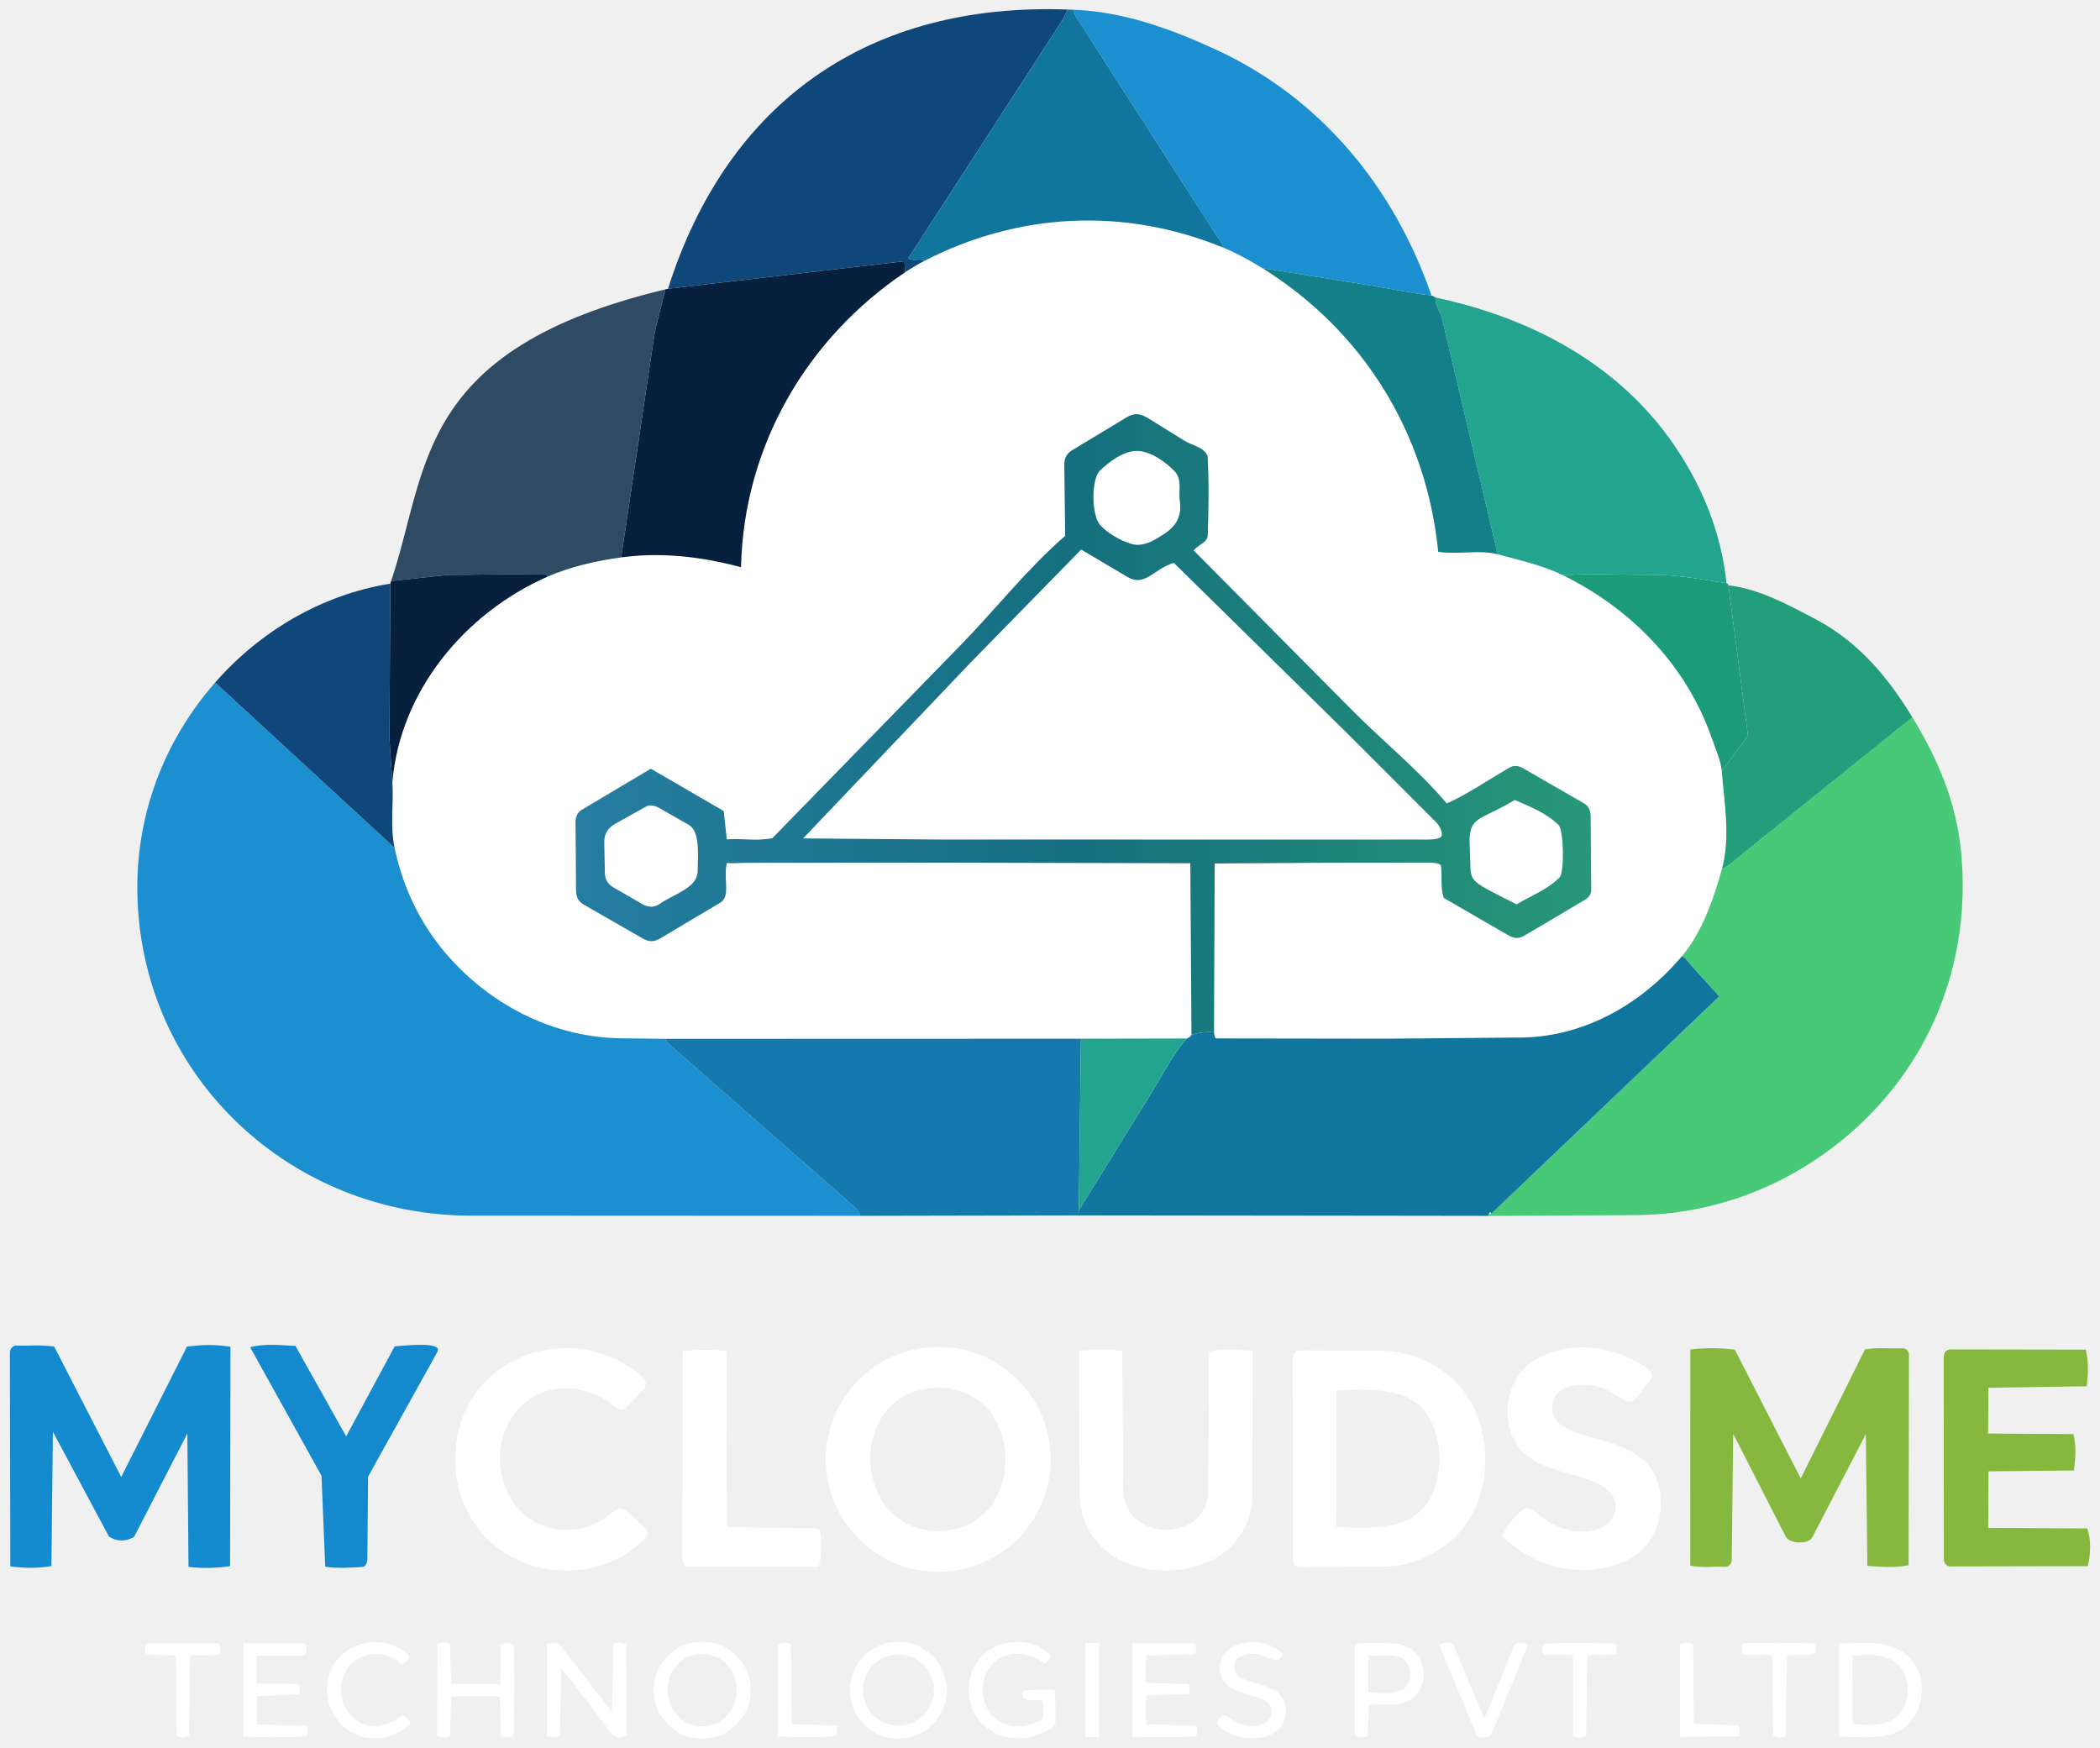
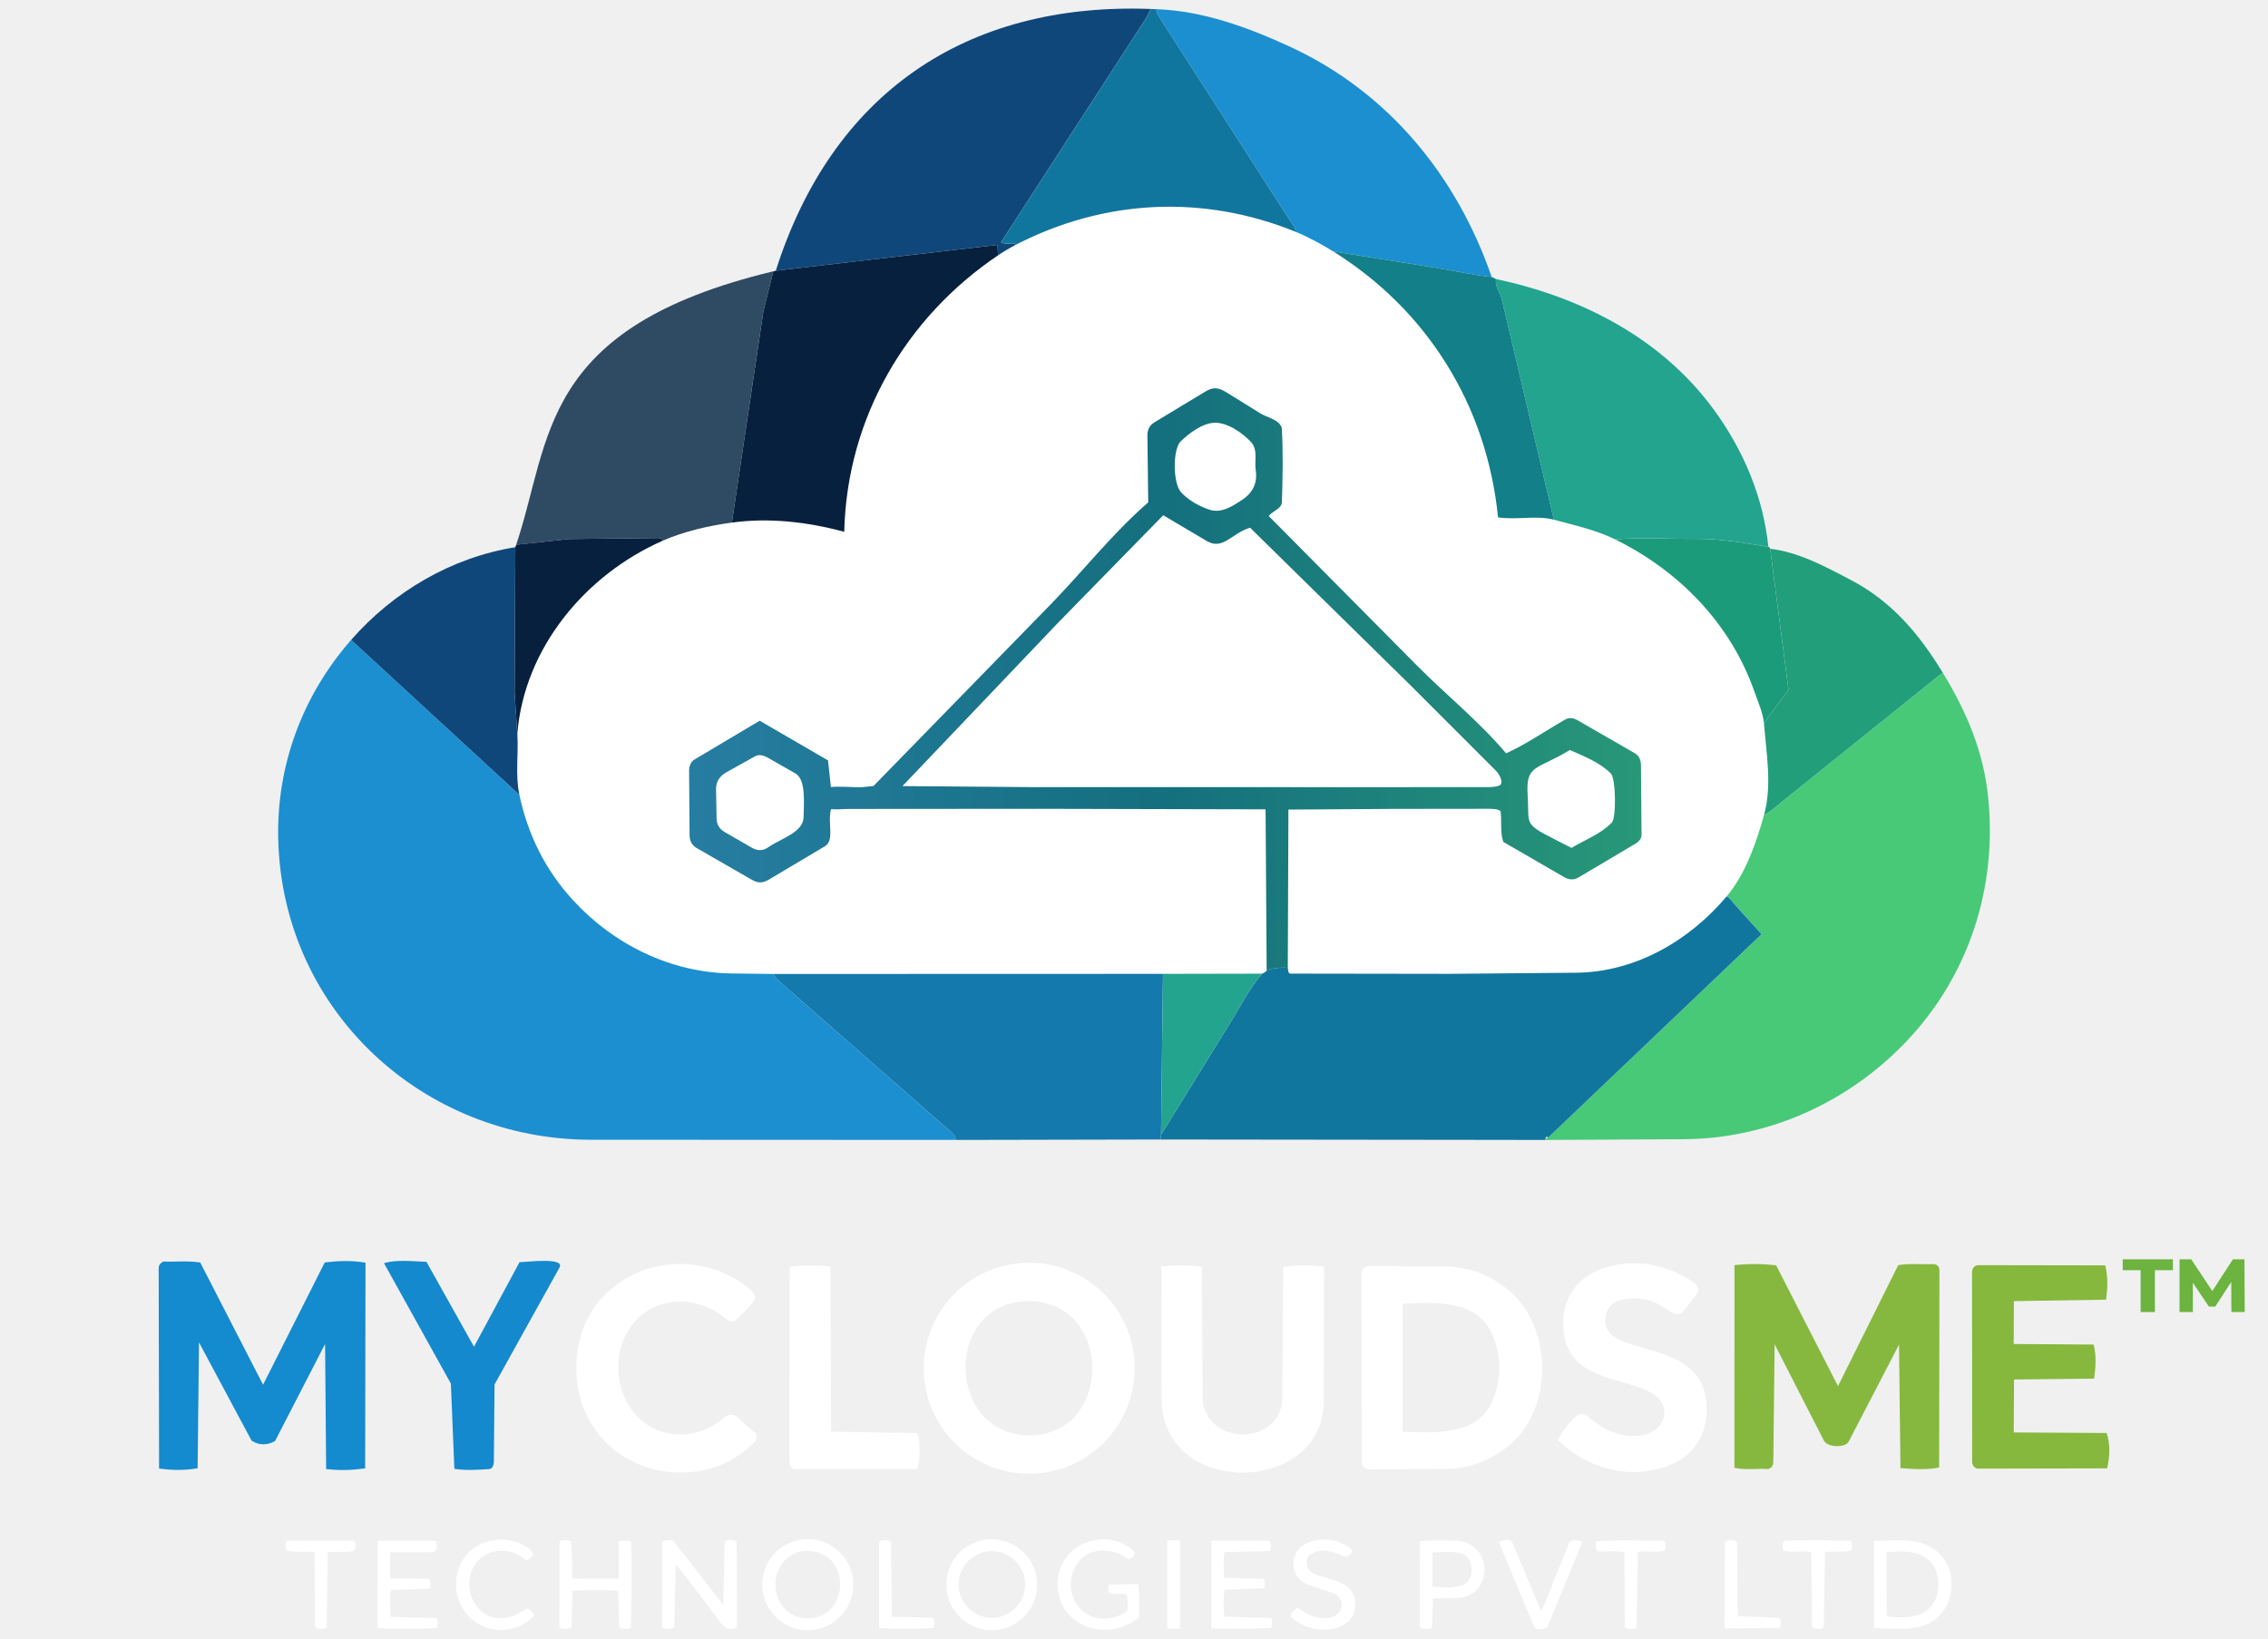
- <svg xmlns="http://www.w3.org/2000/svg" viewBox="613.75 251.75 692.50 576.50" width="692" height="576" role="img" aria-label="MyCloudSME Technologies Pvt Ltd">
+ <svg xmlns="http://www.w3.org/2000/svg" viewBox="561.34 251.75 797.32 576.50" width="797" height="576" role="img" aria-label="MyCloudSME Technologies Pvt Ltd">
  <defs>
    <clipPath id="clip-0">
      <path clip-rule="nonzero" d="M 803 388 L 1139 388 L 1139 594 L 803 594 Z M 803 388 " />
    </clipPath>
    <clipPath id="clip-1">
      <path clip-rule="nonzero" d="M 985.07 389.504 L 967.285 400.258 C 965.449 401.375 964.695 402.91 964.715 405.027 L 965.004 428.48 C 952.301 439.523 942.07 452.688 930.684 464.367 L 868.41 528.215 C 866.121 528.527 864.465 528.719 862.516 528.688 C 859.48 528.641 856.434 528.332 853.406 528.609 L 852.387 519.242 L 828.348 505.285 L 805.375 518.953 C 804.164 519.676 803.629 521.168 803.516 522.48 L 803.684 545.453 C 803.699 547.633 804.48 549.105 806.27 550.133 L 825.707 561.301 C 827.879 562.547 829.52 562.391 831.594 561.164 L 851.242 549.48 C 854.824 547.359 852.133 541.285 853.441 536.383 C 855.551 536.605 857.68 536.32 859.781 536.32 L 926.738 536.27 L 1006.281 536.461 L 1006.656 593.023 C 1008.969 592.34 1011.656 591.977 1014.094 592.242 L 1014.312 536.543 L 1051.07 536.305 L 1084.613 536.266 C 1085.738 536.266 1087.996 536.258 1088.914 537.09 C 1089.445 540.523 1088.664 544.469 1089.895 547.918 L 1111.094 560.191 C 1112.934 561.262 1114.547 561.477 1116.41 560.375 L 1136.5 548.477 C 1137.52 547.867 1138.523 546.766 1138.512 545.445 L 1138.309 520.988 C 1138.297 519.234 1137.73 517.629 1136.18 516.742 L 1116 505.117 C 1114.59 504.301 1113.047 504.062 1111.594 504.898 C 1104.527 508.973 1098.016 513.516 1090.871 516.75 C 1081.438 505.578 1069.805 496.234 1059.625 485.973 L 1007.363 433.262 C 1009.023 431.355 1011.938 430.664 1012.016 428.375 C 1012.309 419.703 1012.469 410.973 1011.984 402.289 C 1011.066 399.309 1006.75 398.602 1004.465 397.184 L 992.527 389.777 C 991.035 388.855 989.812 388.344 988.547 388.344 C 987.477 388.344 986.379 388.711 985.07 389.504 M 986.578 431.062 C 982.977 429.863 979.273 427.809 976.664 425.051 C 973.52 421.734 973.652 409.66 976.426 407.008 C 979.301 404.258 983.895 400.621 988.324 400.473 C 992.953 400.32 998.348 404.188 1001.203 407.316 C 1003.648 409.992 1002.344 413.992 1002.785 416.84 C 1003.578 421.973 1001.609 425.344 997.527 427.934 C 995.047 429.512 992.113 431.445 988.945 431.445 C 988.172 431.445 987.379 431.328 986.578 431.062 M 923.324 528.641 L 878.57 528.277 L 933.227 470.891 L 970.281 433.004 L 985.504 442.023 C 991.324 445.473 994.223 439.379 1000.828 437.383 L 1057.48 493.066 L 1087.34 522.922 C 1088.629 524.199 1090.207 527.375 1088.492 528.09 C 1086.852 528.773 1084.125 528.648 1082.465 528.648 L 1044.805 528.66 Z M 1098.453 531.488 C 1097.762 520.496 1101.527 522.77 1113.293 515.59 C 1118.426 517.867 1123.758 519.898 1127.703 523.848 C 1129.504 525.652 1129.656 539.504 1128.066 541.117 C 1123.961 545.27 1118.828 547.047 1113.891 550.027 C 1096.059 540.914 1099.195 543.449 1098.453 531.488 M 825.691 550.02 L 816.027 544.441 C 814.242 543.406 813.223 541.855 813.188 539.715 L 813 529.367 C 812.949 526.602 814.414 524.668 816.707 523.391 L 826.711 517.805 C 828.145 517.008 829.805 517.496 831.172 518.27 L 840.879 523.812 C 844.637 525.957 843.883 533.934 843.789 539.168 C 843.699 544.461 836.266 546.57 831.629 549.613 C 830.582 550.434 829.496 550.805 828.426 550.805 C 827.492 550.805 826.57 550.523 825.691 550.02 " />
    </clipPath>
    <linearGradient id="linear-pattern-0" gradientUnits="userSpaceOnUse" x1="-0" y1="0" x2="1" y2="0" gradientTransform="matrix(334.9947, 0, 0, 334.9947, 803.5168, 490.683)">
      <stop offset="0" stop-color="rgb(14.902%, 49.019%, 63.53%)" stop-opacity="1" />
      <stop offset="0.008" stop-color="rgb(14.902%, 49.019%, 63.53%)" stop-opacity="1" />
      <stop offset="0.016" stop-color="rgb(14.902%, 49.019%, 63.138%)" stop-opacity="1" />
      <stop offset="0.023" stop-color="rgb(14.51%, 48.627%, 63.138%)" stop-opacity="1" />
      <stop offset="0.031" stop-color="rgb(14.51%, 48.627%, 62.746%)" stop-opacity="1" />
      <stop offset="0.039" stop-color="rgb(14.51%, 48.627%, 62.354%)" stop-opacity="1" />
      <stop offset="0.047" stop-color="rgb(14.117%, 48.627%, 62.354%)" stop-opacity="1" />
      <stop offset="0.055" stop-color="rgb(14.117%, 48.627%, 61.961%)" stop-opacity="1" />
      <stop offset="0.062" stop-color="rgb(14.117%, 48.235%, 61.961%)" stop-opacity="1" />
      <stop offset="0.07" stop-color="rgb(14.117%, 48.235%, 61.569%)" stop-opacity="1" />
      <stop offset="0.078" stop-color="rgb(13.725%, 48.235%, 61.569%)" stop-opacity="1" />
      <stop offset="0.086" stop-color="rgb(13.725%, 48.235%, 61.177%)" stop-opacity="1" />
      <stop offset="0.094" stop-color="rgb(13.725%, 47.842%, 60.785%)" stop-opacity="1" />
      <stop offset="0.102" stop-color="rgb(13.333%, 47.842%, 60.785%)" stop-opacity="1" />
      <stop offset="0.109" stop-color="rgb(13.333%, 47.842%, 60.393%)" stop-opacity="1" />
      <stop offset="0.117" stop-color="rgb(13.333%, 47.842%, 60.393%)" stop-opacity="1" />
      <stop offset="0.125" stop-color="rgb(13.333%, 47.842%, 60.001%)" stop-opacity="1" />
      <stop offset="0.133" stop-color="rgb(12.941%, 47.45%, 60.001%)" stop-opacity="1" />
      <stop offset="0.141" stop-color="rgb(12.941%, 47.45%, 59.608%)" stop-opacity="1" />
      <stop offset="0.148" stop-color="rgb(12.941%, 47.45%, 59.216%)" stop-opacity="1" />
      <stop offset="0.156" stop-color="rgb(12.549%, 47.45%, 59.216%)" stop-opacity="1" />
      <stop offset="0.164" stop-color="rgb(12.549%, 47.058%, 58.824%)" stop-opacity="1" />
      <stop offset="0.172" stop-color="rgb(12.549%, 47.058%, 58.824%)" stop-opacity="1" />
      <stop offset="0.18" stop-color="rgb(12.549%, 47.058%, 58.432%)" stop-opacity="1" />
      <stop offset="0.188" stop-color="rgb(12.157%, 47.058%, 58.04%)" stop-opacity="1" />
      <stop offset="0.195" stop-color="rgb(12.157%, 47.058%, 58.04%)" stop-opacity="1" />
      <stop offset="0.203" stop-color="rgb(12.157%, 46.666%, 57.648%)" stop-opacity="1" />
      <stop offset="0.211" stop-color="rgb(11.765%, 46.666%, 57.648%)" stop-opacity="1" />
      <stop offset="0.219" stop-color="rgb(11.765%, 46.666%, 57.256%)" stop-opacity="1" />
      <stop offset="0.227" stop-color="rgb(11.765%, 46.666%, 57.256%)" stop-opacity="1" />
      <stop offset="0.234" stop-color="rgb(11.765%, 46.274%, 56.863%)" stop-opacity="1" />
      <stop offset="0.242" stop-color="rgb(11.372%, 46.274%, 56.471%)" stop-opacity="1" />
      <stop offset="0.25" stop-color="rgb(11.372%, 46.274%, 56.471%)" stop-opacity="1" />
      <stop offset="0.258" stop-color="rgb(11.372%, 46.274%, 56.079%)" stop-opacity="1" />
      <stop offset="0.266" stop-color="rgb(10.98%, 46.274%, 56.079%)" stop-opacity="1" />
      <stop offset="0.273" stop-color="rgb(10.98%, 45.882%, 55.687%)" stop-opacity="1" />
      <stop offset="0.281" stop-color="rgb(10.98%, 45.882%, 55.687%)" stop-opacity="1" />
      <stop offset="0.289" stop-color="rgb(10.588%, 45.882%, 55.295%)" stop-opacity="1" />
      <stop offset="0.297" stop-color="rgb(10.588%, 45.882%, 54.903%)" stop-opacity="1" />
      <stop offset="0.305" stop-color="rgb(10.588%, 45.49%, 54.903%)" stop-opacity="1" />
      <stop offset="0.312" stop-color="rgb(10.588%, 45.49%, 54.51%)" stop-opacity="1" />
      <stop offset="0.32" stop-color="rgb(10.196%, 45.49%, 54.51%)" stop-opacity="1" />
      <stop offset="0.328" stop-color="rgb(10.196%, 45.49%, 54.118%)" stop-opacity="1" />
      <stop offset="0.336" stop-color="rgb(10.196%, 45.097%, 54.118%)" stop-opacity="1" />
      <stop offset="0.344" stop-color="rgb(9.804%, 45.097%, 53.726%)" stop-opacity="1" />
      <stop offset="0.352" stop-color="rgb(9.804%, 45.097%, 53.334%)" stop-opacity="1" />
      <stop offset="0.359" stop-color="rgb(9.804%, 45.097%, 53.334%)" stop-opacity="1" />
      <stop offset="0.367" stop-color="rgb(9.804%, 45.097%, 52.942%)" stop-opacity="1" />
      <stop offset="0.375" stop-color="rgb(9.412%, 44.705%, 52.942%)" stop-opacity="1" />
      <stop offset="0.383" stop-color="rgb(9.412%, 44.705%, 52.55%)" stop-opacity="1" />
      <stop offset="0.391" stop-color="rgb(9.412%, 44.705%, 52.55%)" stop-opacity="1" />
      <stop offset="0.398" stop-color="rgb(9.019%, 44.705%, 52.158%)" stop-opacity="1" />
      <stop offset="0.406" stop-color="rgb(9.019%, 44.313%, 51.765%)" stop-opacity="1" />
      <stop offset="0.414" stop-color="rgb(9.019%, 44.313%, 51.765%)" stop-opacity="1" />
      <stop offset="0.422" stop-color="rgb(9.019%, 44.313%, 51.373%)" stop-opacity="1" />
      <stop offset="0.43" stop-color="rgb(8.627%, 44.313%, 51.373%)" stop-opacity="1" />
      <stop offset="0.438" stop-color="rgb(8.627%, 44.313%, 50.981%)" stop-opacity="1" />
      <stop offset="0.445" stop-color="rgb(8.627%, 43.921%, 50.589%)" stop-opacity="1" />
      <stop offset="0.453" stop-color="rgb(8.235%, 43.921%, 50.589%)" stop-opacity="1" />
      <stop offset="0.461" stop-color="rgb(8.235%, 43.921%, 50.197%)" stop-opacity="1" />
      <stop offset="0.469" stop-color="rgb(8.235%, 43.921%, 50.197%)" stop-opacity="1" />
      <stop offset="0.477" stop-color="rgb(8.235%, 43.529%, 49.803%)" stop-opacity="1" />
      <stop offset="0.484" stop-color="rgb(7.843%, 43.529%, 49.803%)" stop-opacity="1" />
      <stop offset="0.5" stop-color="rgb(7.843%, 43.921%, 49.411%)" stop-opacity="1" />
      <stop offset="0.508" stop-color="rgb(8.235%, 43.921%, 49.411%)" stop-opacity="1" />
      <stop offset="0.516" stop-color="rgb(8.235%, 44.313%, 49.411%)" stop-opacity="1" />
      <stop offset="0.523" stop-color="rgb(8.235%, 44.313%, 49.411%)" stop-opacity="1" />
      <stop offset="0.531" stop-color="rgb(8.627%, 44.705%, 49.411%)" stop-opacity="1" />
      <stop offset="0.539" stop-color="rgb(8.627%, 45.097%, 49.019%)" stop-opacity="1" />
      <stop offset="0.547" stop-color="rgb(8.627%, 45.097%, 49.019%)" stop-opacity="1" />
      <stop offset="0.555" stop-color="rgb(8.627%, 45.49%, 49.019%)" stop-opacity="1" />
      <stop offset="0.562" stop-color="rgb(9.019%, 45.882%, 49.019%)" stop-opacity="1" />
      <stop offset="0.57" stop-color="rgb(9.019%, 45.882%, 49.019%)" stop-opacity="1" />
      <stop offset="0.578" stop-color="rgb(9.019%, 46.274%, 49.019%)" stop-opacity="1" />
      <stop offset="0.586" stop-color="rgb(9.412%, 46.666%, 49.019%)" stop-opacity="1" />
      <stop offset="0.594" stop-color="rgb(9.412%, 46.666%, 49.019%)" stop-opacity="1" />
      <stop offset="0.602" stop-color="rgb(9.412%, 47.058%, 49.019%)" stop-opacity="1" />
      <stop offset="0.609" stop-color="rgb(9.804%, 47.058%, 49.019%)" stop-opacity="1" />
      <stop offset="0.617" stop-color="rgb(9.804%, 47.45%, 49.019%)" stop-opacity="1" />
      <stop offset="0.625" stop-color="rgb(9.804%, 47.842%, 48.627%)" stop-opacity="1" />
      <stop offset="0.633" stop-color="rgb(10.196%, 47.842%, 48.627%)" stop-opacity="1" />
      <stop offset="0.641" stop-color="rgb(10.196%, 48.235%, 48.627%)" stop-opacity="1" />
      <stop offset="0.648" stop-color="rgb(10.196%, 48.627%, 48.627%)" stop-opacity="1" />
      <stop offset="0.656" stop-color="rgb(10.196%, 48.627%, 48.627%)" stop-opacity="1" />
      <stop offset="0.664" stop-color="rgb(10.588%, 49.019%, 48.627%)" stop-opacity="1" />
      <stop offset="0.672" stop-color="rgb(10.588%, 49.411%, 48.627%)" stop-opacity="1" />
      <stop offset="0.68" stop-color="rgb(10.588%, 49.411%, 48.627%)" stop-opacity="1" />
      <stop offset="0.688" stop-color="rgb(10.98%, 49.803%, 48.627%)" stop-opacity="1" />
      <stop offset="0.695" stop-color="rgb(10.98%, 49.803%, 48.627%)" stop-opacity="1" />
      <stop offset="0.703" stop-color="rgb(10.98%, 50.197%, 48.627%)" stop-opacity="1" />
      <stop offset="0.711" stop-color="rgb(11.372%, 50.589%, 48.235%)" stop-opacity="1" />
      <stop offset="0.719" stop-color="rgb(11.372%, 50.589%, 48.235%)" stop-opacity="1" />
      <stop offset="0.727" stop-color="rgb(11.372%, 50.981%, 48.235%)" stop-opacity="1" />
      <stop offset="0.734" stop-color="rgb(11.765%, 51.373%, 48.235%)" stop-opacity="1" />
      <stop offset="0.742" stop-color="rgb(11.765%, 51.373%, 48.235%)" stop-opacity="1" />
      <stop offset="0.75" stop-color="rgb(11.765%, 51.765%, 48.235%)" stop-opacity="1" />
      <stop offset="0.758" stop-color="rgb(11.765%, 51.765%, 48.235%)" stop-opacity="1" />
      <stop offset="0.766" stop-color="rgb(12.157%, 52.158%, 48.235%)" stop-opacity="1" />
      <stop offset="0.773" stop-color="rgb(12.157%, 52.55%, 48.235%)" stop-opacity="1" />
      <stop offset="0.781" stop-color="rgb(12.157%, 52.55%, 48.235%)" stop-opacity="1" />
      <stop offset="0.789" stop-color="rgb(12.549%, 52.942%, 47.842%)" stop-opacity="1" />
      <stop offset="0.797" stop-color="rgb(12.549%, 53.334%, 47.842%)" stop-opacity="1" />
      <stop offset="0.805" stop-color="rgb(12.549%, 53.334%, 47.842%)" stop-opacity="1" />
      <stop offset="0.812" stop-color="rgb(12.941%, 53.726%, 47.842%)" stop-opacity="1" />
      <stop offset="0.82" stop-color="rgb(12.941%, 54.118%, 47.842%)" stop-opacity="1" />
      <stop offset="0.828" stop-color="rgb(12.941%, 54.118%, 47.842%)" stop-opacity="1" />
      <stop offset="0.836" stop-color="rgb(13.333%, 54.51%, 47.842%)" stop-opacity="1" />
      <stop offset="0.844" stop-color="rgb(13.333%, 54.51%, 47.842%)" stop-opacity="1" />
      <stop offset="0.852" stop-color="rgb(13.333%, 54.903%, 47.842%)" stop-opacity="1" />
      <stop offset="0.859" stop-color="rgb(13.725%, 55.295%, 47.842%)" stop-opacity="1" />
      <stop offset="0.867" stop-color="rgb(13.725%, 55.295%, 47.842%)" stop-opacity="1" />
      <stop offset="0.875" stop-color="rgb(13.725%, 55.687%, 47.45%)" stop-opacity="1" />
      <stop offset="0.883" stop-color="rgb(13.725%, 56.079%, 47.45%)" stop-opacity="1" />
      <stop offset="0.891" stop-color="rgb(14.117%, 56.079%, 47.45%)" stop-opacity="1" />
      <stop offset="0.898" stop-color="rgb(14.117%, 56.471%, 47.45%)" stop-opacity="1" />
      <stop offset="0.906" stop-color="rgb(14.117%, 56.863%, 47.45%)" stop-opacity="1" />
      <stop offset="0.914" stop-color="rgb(14.51%, 56.863%, 47.45%)" stop-opacity="1" />
      <stop offset="0.922" stop-color="rgb(14.51%, 57.256%, 47.45%)" stop-opacity="1" />
      <stop offset="0.93" stop-color="rgb(14.51%, 57.256%, 47.45%)" stop-opacity="1" />
      <stop offset="0.938" stop-color="rgb(14.902%, 57.648%, 47.45%)" stop-opacity="1" />
      <stop offset="0.945" stop-color="rgb(14.902%, 58.04%, 47.45%)" stop-opacity="1" />
      <stop offset="0.953" stop-color="rgb(14.902%, 58.04%, 47.45%)" stop-opacity="1" />
      <stop offset="0.961" stop-color="rgb(15.294%, 58.432%, 47.058%)" stop-opacity="1" />
      <stop offset="0.969" stop-color="rgb(15.294%, 58.824%, 47.058%)" stop-opacity="1" />
      <stop offset="0.977" stop-color="rgb(15.294%, 58.824%, 47.058%)" stop-opacity="1" />
      <stop offset="0.984" stop-color="rgb(15.294%, 59.216%, 47.058%)" stop-opacity="1" />
      <stop offset="1" stop-color="rgb(15.686%, 59.608%, 47.058%)" stop-opacity="1" />
    </linearGradient>
  </defs>
  <path d="M661.25 527.00 L660.00 536.25 L659.75 549.00 L660.75 559.25 L663.25 571.50 L666.25 581.00 L672.75 595.25 L679.50 606.00 L684.75 612.75 L693.25 621.75 L700.50 628.00 L709.25 634.25 L722.00 641.25 L731.00 645.00 L743.50 648.75 L754.25 650.75 L766.00 651.75 L1130.25 651.75 L1156.75 651.50 L1165.25 650.75 L1175.25 649.00 L1182.75 647.00 L1192.00 643.75 L1203.50 638.25 L1215.00 631.00 L1223.75 624.00 L1235.00 612.50 L1240.25 605.75 L1245.00 598.50 L1250.50 588.00 L1253.00 582.00 L1255.50 574.75 L1257.50 567.00 L1259.25 557.00 L1260.00 548.50 L1259.50 532.50 L1258.75 527.00 L1256.50 517.25 L1251.00 502.75 L1246.50 494.00 L1242.00 486.50 L1232.25 473.25 L1226.75 467.50 L1219.50 461.50 L1212.75 457.25 L1199.50 450.50 L1189.50 446.75 L1183.50 445.75 L1182.00 444.50 L1181.25 438.00 L1178.50 426.75 L1175.50 418.50 L1171.50 410.00 L1167.00 402.25 L1161.75 394.75 L1151.00 382.75 L1144.75 377.25 L1136.00 370.75 L1128.25 366.00 L1119.00 361.25 L1109.50 357.25 L1101.50 354.50 L1086.50 350.75 L1085.00 350.00 L1081.25 340.25 L1076.00 329.00 L1070.00 318.50 L1064.75 310.75 L1056.50 300.50 L1047.75 291.50 L1041.75 286.25 L1033.50 280.00 L1025.75 275.00 L1018.00 270.75 L1006.50 265.50 L997.50 262.00 L988.00 259.00 L979.25 257.00 L972.25 256.00 L964.00 255.50 L949.00 255.75 L935.25 257.25 L923.75 259.50 L910.50 263.50 L901.25 267.25 L888.25 274.25 L879.25 280.50 L871.50 287.00 L864.75 293.75 L860.00 299.25 L850.25 313.00 L842.00 328.50 L834.50 347.75 L817.00 352.50 L798.75 359.50 L789.50 364.25 L782.75 368.50 L776.50 373.25 L769.00 380.50 L761.75 390.25 L755.75 402.25 L751.50 414.75 L745.75 437.00 L743.25 444.75 L734.25 446.75 L726.25 449.25 L713.00 455.25 L708.25 458.00 L699.00 464.50 L688.00 474.50 L678.75 485.75 L672.00 496.50 L668.75 503.00 L665.50 511.00 L662.75 520.00 Z" fill="#ffffff" />
  <path fill-rule="nonzero" fill="rgb(7.843%, 54.118%, 81.177%)" fill-opacity="1" d="M 675.871 768.543 L 675.492 724.547 L 657.902 758.676 C 655.242 760.219 652.234 760.254 649.641 758.551 L 631.141 723.973 L 630.66 768.27 C 626.137 769.012 621.926 769.027 617.105 768.348 L 616.961 697.914 C 616.961 696.707 617.648 696.035 618.586 695.535 C 623.023 695.703 627.008 695.176 631.578 695.875 L 653.676 738.879 L 675.379 695.848 C 680.375 695.285 684.645 695.105 689.707 695.93 L 689.582 768.301 C 684.777 768.957 680.828 769.09 675.871 768.543 " />
  <path fill-rule="nonzero" fill="rgb(52.55%, 72.157%, 24.706%)" fill-opacity="1" d="M 1229.574 768.207 L 1229.074 724.754 L 1211.383 758.844 C 1210.168 761.184 1203.898 760.969 1202.66 758.547 L 1185.32 724.656 L 1184.855 766.027 C 1184.84 767.527 1183.93 768.605 1182.504 768.516 C 1178.75 768.285 1175.309 768.984 1171.176 768.086 L 1171.199 696.805 C 1176.555 696.242 1180.926 696.328 1185.848 696.859 L 1207.605 739.363 L 1228.777 696.816 C 1233.016 696.086 1236.793 696.629 1241.02 696.445 C 1242.23 696.395 1243.289 697.191 1243.289 698.609 L 1243.18 767.996 C 1238.637 768.863 1234.719 768.574 1229.574 768.207 " />
  <path fill-rule="nonzero" fill="#ffffff" fill-opacity="1" d="M 782.727 746.82 C 790.34 758.496 806.023 759.125 815.773 750.48 C 817.316 749.113 818.98 748.934 820.562 750.355 L 826.809 755.961 C 827.961 757 827.023 758.574 826.215 759.375 C 818.57 766.953 808.742 770.348 797.996 769.672 C 778.738 768.461 764.141 753.395 763.883 734.047 C 763.754 724.25 766.422 715.141 773.32 707.867 C 787.113 693.32 810.5 692.562 825.465 705.789 C 826.973 707.121 827.117 708.945 825.715 710.281 C 823.699 712.203 822.062 714.5 819.867 716.207 C 818.379 717.359 816.777 715.926 815.523 714.938 C 805.934 707.379 791.512 707.594 783.66 717.598 C 777.254 725.77 776.887 737.859 782.727 746.82 " />
  <path fill-rule="nonzero" fill="rgb(7.843%, 53.726%, 80.785%)" fill-opacity="1" d="M 735.094 738.777 L 734.855 766.051 C 734.848 767.055 734.363 768.473 733.211 768.551 C 729.316 768.809 724.906 769.094 720.957 768.461 L 719.734 738.477 L 696.195 696.086 C 700.844 694.824 705.965 695.418 711.148 695.645 L 727.871 725.5 L 743.871 695.781 C 745.945 695.75 760.016 693.91 757.949 697.633 Z M 735.094 738.777 " />
  <path fill-rule="nonzero" fill="#ffffff" fill-opacity="1" d="M 883.328 755.852 C 885.145 755.879 884.73 767.488 883.566 768.539 L 840.594 768.547 C 839.203 768.547 838.805 766.414 838.805 765.262 L 838.895 697.402 C 843.953 696.773 848.102 696.828 853.234 697.246 L 853.488 755.391 Z M 883.328 755.852 " />
  <path fill-rule="nonzero" fill="#ffffff" fill-opacity="1" d="M 820.387 824.09 C 817.512 825.832 815.668 824.117 814.184 822.07 C 809.215 815.215 804.238 808.742 798.789 802.016 L 798.309 824.195 C 797.219 825.023 795.367 824.82 794.043 824.277 L 794.078 793.969 C 795.258 793.641 797.422 793.059 798.281 794.164 L 815.547 816.359 L 816.023 794.395 C 816.051 793.145 819.152 793.363 820.223 794.023 Z M 820.387 824.09 " />
  <path fill-rule="nonzero" fill="#ffffff" fill-opacity="1" d="M 783.039 824.051 C 783.012 825.027 779.293 825.012 778.938 824.152 L 778.555 811.344 C 773.074 810.918 767.949 811.18 762.504 811.309 L 762.133 824.176 C 761.234 824.949 759.023 824.918 757.895 824.195 L 757.953 794.348 C 757.953 793.293 761.621 793.344 762.105 794.156 L 762.492 807.066 L 778.758 807.137 L 778.797 793.996 C 780.188 793.613 781.547 793.523 783.137 793.98 C 783.426 803.906 783.363 813.652 783.039 824.051 " />
  <path fill-rule="nonzero" fill="#ffffff" fill-opacity="1" d="M 957.5 812.688 C 955.469 812.047 953.336 812.855 951.426 812.094 C 950.746 811.824 950.773 809.27 951.508 809.23 C 955.062 809.039 957.953 808.938 961.516 809.086 C 961.844 813.129 961.855 816.68 961.75 820.695 C 957.48 824.176 951.867 825.824 946.398 824.812 C 939.574 823.547 934.594 818.551 933.445 812.27 C 932.215 805.535 934.891 798.559 941.215 795.297 C 947.301 792.16 955.031 792.582 959.961 797.453 C 960.805 798.289 958.902 800.43 957.977 800.266 C 953.562 796.895 946.457 795.672 941.707 799.922 C 935.871 805.145 936.641 815.359 943.359 819.516 C 947.703 822.195 953.516 821.32 957.43 818.707 C 958.273 817.004 957.578 814.469 957.5 812.688 " />
  <path fill-rule="nonzero" fill="#ffffff" fill-opacity="1" d="M 711.832 810.605 L 698.523 811.141 C 698.262 814.293 698.383 817.223 698.48 820.52 L 714.414 820.945 C 715.312 820.969 715.344 824.414 714.445 824.461 C 707.617 824.828 700.777 824.766 693.941 824.543 L 693.988 793.738 L 713.859 793.723 C 715.113 793.723 714.84 796.008 714.594 796.852 C 714.336 797.738 713.078 797.805 711.777 797.805 L 698.406 797.805 C 698.344 801.094 698.152 803.898 698.449 807.008 L 711.781 807.094 C 712.906 807.098 712.934 810.562 711.832 810.605 " />
  <path fill-rule="nonzero" fill="#ffffff" fill-opacity="1" d="M 1005.523 810.445 L 991.895 810.992 C 991.348 814.062 991.445 817.309 991.809 820.473 L 1007.922 820.898 C 1008.82 820.918 1008.809 824.41 1007.91 824.457 C 1001.105 824.836 994.152 824.684 987.211 824.57 L 987.199 793.75 L 1007.801 793.777 C 1008.355 794.789 1008.258 796.336 1007.773 797.367 L 991.805 797.75 C 991.387 800.719 991.488 803.656 991.707 806.77 L 1005.746 807.18 C 1005.914 807.816 1006.41 810.238 1005.523 810.445 " />
  <path fill-rule="nonzero" fill="#ffffff" fill-opacity="1" d="M 1032.262 824.066 C 1026.254 826.359 1019.301 824.523 1015.043 820.383 C 1015.027 819.188 1016.684 817.449 1017.762 817.449 C 1021.238 819.965 1025.473 822.043 1029.816 820.566 C 1031.84 819.879 1033.035 818.262 1033.094 816.398 C 1033.148 814.59 1032.008 812.867 1029.98 812.176 L 1021.738 809.379 C 1018.324 808.219 1016.254 805.699 1016.078 802.5 C 1015.879 798.91 1017.617 795.891 1021.242 794.453 C 1026.246 792.465 1032.238 793.113 1036.387 796.785 C 1037.121 797.438 1035.969 798.504 1035.582 798.898 C 1033.688 800.84 1028.5 794.543 1022.008 798.605 C 1020.699 799.426 1020.629 801.004 1020.82 802.332 C 1020.984 803.484 1021.922 804.93 1023.512 805.449 L 1031.875 808.191 C 1035.555 809.395 1037.797 812.223 1037.801 815.773 C 1037.801 819.301 1036.297 822.527 1032.262 824.066 " />
  <path fill-rule="nonzero" fill="#ffffff" fill-opacity="1" d="M 730.039 818.18 C 734.941 822.766 741.496 821.297 746.125 817.695 C 746.898 817.176 749.004 819.152 748.926 820.172 C 743.879 825.812 734.879 826.691 728.641 822.496 C 722.262 818.203 719.574 809.645 723.047 802.156 C 727.242 793.113 739.25 790.691 747.09 796.527 C 747.941 797.16 748.797 797.934 748.484 798.809 C 748.25 799.461 747.438 800.117 746.719 800.535 C 745.836 801.047 745.43 799.906 744.504 799.301 C 740.07 796.418 733.492 796.477 729.527 800.512 C 724.914 805.219 725.078 813.535 730.039 818.18 " />
  <path fill-rule="nonzero" fill="#ffffff" fill-opacity="1" d="M 1113.059 794.484 C 1113.633 793.059 1116.609 793.516 1117.691 794.195 L 1105.52 823.816 C 1105.051 824.949 1101.297 825.34 1100.785 824.109 L 1088.375 794.387 C 1089.152 793.41 1092.496 793.008 1093.055 794.34 L 1103.285 818.66 Z M 1113.059 794.484 " />
  <path fill-rule="nonzero" fill="#ffffff" fill-opacity="1" d="M 1136.801 824.105 C 1136.785 825.121 1133.309 824.984 1132.609 824.168 L 1132.492 797.793 C 1129.547 797.164 1126.66 797.77 1123.305 797.496 C 1122.246 797.414 1122.086 793.98 1122.938 793.918 C 1130.609 793.371 1138.59 793.742 1146.301 793.781 C 1147.195 793.84 1147.188 797.137 1146.305 797.324 C 1143.473 797.926 1140.371 797.305 1137.223 797.688 Z M 1136.801 824.105 " />
  <path fill-rule="nonzero" fill="#ffffff" fill-opacity="1" d="M 676.051 823.953 C 676.031 825.152 671.988 825.043 671.98 823.852 L 671.742 797.781 C 668.523 797.371 665.562 797.953 662.301 797.32 C 661.301 797.125 661.25 793.766 662.32 793.766 L 685.367 793.762 C 686.629 793.762 686.594 797.203 685.418 797.418 C 682.422 797.961 679.828 797.453 676.438 797.77 Z M 676.051 823.953 " />
  <path fill-rule="nonzero" fill="#ffffff" fill-opacity="1" d="M 1202.586 824.016 C 1202.566 825.176 1198.488 824.93 1198.477 823.812 L 1198.195 797.711 C 1195.047 797.246 1191.98 797.996 1188.793 797.34 C 1187.902 797.16 1187.914 793.801 1188.82 793.762 C 1196.605 793.41 1203.973 793.668 1211.805 793.75 C 1212.883 793.758 1212.82 797.109 1211.836 797.309 C 1208.785 797.926 1206.027 797.316 1203.035 797.758 Z M 1202.586 824.016 " />
  <path fill-rule="nonzero" fill="#ffffff" fill-opacity="1" d="M 1186.508 820.816 C 1187.785 820.863 1187.578 823.527 1187.062 824.445 L 1167.719 824.613 L 1167.812 794.398 C 1167.812 793.375 1171.293 793.344 1172.102 794.164 L 1172.352 820.277 Z M 1186.508 820.816 " />
  <path fill-rule="nonzero" fill="#ffffff" fill-opacity="1" d="M 888.891 820.805 C 890.219 820.836 889.969 823.574 889.367 824.434 C 883.324 824.801 876.77 824.738 870.309 824.477 L 870.348 794.465 C 870.348 793.25 874.535 793.227 874.547 794.418 L 874.848 820.473 Z M 888.891 820.805 " />
  <path fill-rule="nonzero" fill="#ffffff" fill-opacity="1" d="M 971.707 793.633 L 976.207 793.633 L 976.207 824.688 L 971.707 824.688 Z M 971.707 793.633 " />
  <path fill-rule="nonzero" fill="#ffffff" fill-opacity="1" d="M 910.004 820.859 C 903.539 820.859 898.297 815.617 898.297 809.148 C 898.297 802.684 903.539 797.441 910.004 797.441 C 916.469 797.441 921.711 802.684 921.711 809.148 C 921.711 815.617 916.469 820.859 910.004 820.859 M 909.969 793.246 C 901.145 793.246 893.988 800.402 893.988 809.23 C 893.988 818.055 901.145 825.211 909.969 825.211 C 918.797 825.211 925.953 818.055 925.953 809.23 C 925.953 800.402 918.797 793.246 909.969 793.246 " />
  <path fill-rule="nonzero" fill="#ffffff" fill-opacity="1" d="M 1075.523 809.324 C 1072.035 810.641 1068.508 810.113 1064.984 809.871 L 1064.977 797.895 C 1068.332 797.719 1071.48 797.426 1074.68 798.078 C 1077.285 798.609 1078.527 801.105 1078.723 803.281 C 1078.918 805.48 1078.27 808.293 1075.523 809.324 M 1073.328 793.77 C 1068.988 793.574 1064.734 793.582 1060.492 793.871 L 1060.523 824.152 C 1061.398 824.922 1064 825.039 1064.789 824.191 L 1065.195 814.031 L 1073.277 813.93 C 1079.32 813.855 1083.289 809.469 1083.273 803.895 C 1083.258 798.453 1079.344 794.043 1073.328 793.77 " />
  <path fill-rule="nonzero" fill="rgb(52.158%, 72.157%, 23.529%)" fill-opacity="1" d="M 1269.527 737.027 L 1269.422 755.66 L 1302.098 755.859 C 1303.391 759.789 1303.262 764.113 1302.25 768.297 L 1256.996 768.387 C 1255.695 768.391 1254.789 767.277 1254.789 766.016 L 1254.758 699.316 C 1254.754 698.004 1255.566 696.809 1256.98 696.812 L 1301.613 696.887 C 1302.551 700.902 1302.488 704.73 1301.891 708.957 L 1269.488 709.457 L 1269.395 724.555 L 1297.523 724.742 C 1298.504 728.625 1298.262 732.5 1297.684 736.73 Z M 1269.527 737.027 " />
  <path fill-rule="nonzero" fill="#ffffff" fill-opacity="1" d="M 1161.395 745.852 C 1161.973 755.684 1157.32 763.723 1148.105 767.293 C 1134.77 772.457 1119.531 768.637 1109.137 758.371 C 1110.738 754.652 1113.246 751.855 1116.113 749.566 C 1117.676 748.32 1119.391 749.816 1120.5 750.766 C 1126.031 755.496 1133.062 758.18 1140.086 756.297 C 1143.406 755.406 1145.832 752.938 1146.363 750.254 C 1147.09 746.613 1145.27 743.566 1142.09 741.785 C 1131.496 735.844 1113.16 737.605 1111.086 719.934 C 1110.043 711.082 1114 702.762 1122.527 698.922 C 1133.625 693.922 1146.633 695.969 1156.672 702.754 C 1158.332 703.875 1159.125 705.461 1157.773 707.195 L 1153.539 712.641 C 1149.355 718.023 1146.281 706.152 1131.805 708.91 C 1128.445 709.551 1126.168 712 1125.762 715.074 C 1123.77 730.281 1159.934 720.949 1161.395 745.852 " />
  <path fill-rule="nonzero" fill="#ffffff" fill-opacity="1" d="M 1012.473 697.551 L 1012.133 743.637 C 1012.078 750.57 1007.34 755.023 1000.945 756.129 C 992.625 757.57 984.199 752.258 984.137 743.242 L 983.824 697.367 C 978.816 696.691 974.633 696.648 969.621 697.348 L 969.73 744.336 C 969.758 754.324 975.219 762.719 984.191 766.801 C 993.074 770.84 1003.453 770.734 1012.363 766.758 C 1021.066 762.875 1026.668 754.77 1026.699 745.035 L 1026.84 697.258 C 1021.133 696.777 1017.078 696.477 1012.473 697.551 " />
  <path fill-rule="nonzero" fill="#ffffff" fill-opacity="1" d="M 1085.648 745.398 C 1079.992 757.109 1065.172 755.711 1054.441 755.391 L 1054.461 710.355 C 1066.004 709.883 1080.727 708.766 1086.086 721.312 C 1089.301 728.844 1089.371 737.695 1085.648 745.398 M 1092.633 706.402 C 1086.16 700.59 1077.91 697.293 1069.125 697.254 L 1042.824 697.133 C 1041.102 697.125 1040.043 698.289 1040.047 699.984 L 1040.09 765.945 C 1040.09 767.59 1041.152 768.684 1042.773 768.672 L 1069.828 768.461 C 1077.82 768.398 1085.402 765.508 1091.754 760.355 C 1107.344 747.715 1107.336 719.613 1092.633 706.402 " />
  <path fill-rule="nonzero" fill="#ffffff" fill-opacity="1" d="M 941.438 747.082 C 937.309 753.82 930.02 756.789 922.844 756.719 C 915.848 756.652 908.668 753.277 904.742 746.918 C 899.312 738.125 899.316 726.641 905.203 718.148 C 909.422 712.059 916.484 709.363 923.477 709.461 C 930.246 709.555 937.176 712.559 941.191 718.762 C 946.574 727.078 946.805 738.336 941.438 747.082 M 923.141 695.98 C 902.656 695.98 886.047 712.586 886.047 733.07 C 886.047 753.559 902.656 770.164 923.141 770.164 C 943.625 770.164 960.234 753.559 960.234 733.07 C 960.234 712.586 943.625 695.98 923.141 695.98 " />
  <path fill-rule="nonzero" fill="#ffffff" fill-opacity="1" d="M 1237.047 819.391 C 1233.223 821.156 1228.949 820.707 1224.762 820.402 L 1224.629 797.867 C 1229.098 797.398 1233.688 797.133 1237.66 799.25 C 1241.508 801.297 1242.977 805.43 1242.902 809.422 C 1242.832 813.246 1241.27 817.438 1237.047 819.391 M 1234.516 794.023 C 1229.875 793.285 1225.172 793.738 1220.281 793.805 L 1220.312 824.492 C 1225.363 824.613 1230.305 825.105 1235.164 824.27 C 1242.492 823.008 1247.312 817.133 1247.52 809.488 C 1247.742 801.156 1242.363 795.27 1234.516 794.023 " />
  <path fill-rule="nonzero" fill="#ffffff" fill-opacity="1" d="M 846.32 821.031 C 839.746 821.629 834.32 816.859 833.902 809.805 C 833.516 803.309 838.086 797.746 844.18 797.352 C 850.539 796.941 856.008 800.773 856.605 808.051 C 857.188 815.168 852.551 820.469 846.32 821.031 M 845.273 793.188 C 836.426 793.188 829.254 800.359 829.254 809.203 C 829.254 818.051 836.426 825.223 845.273 825.223 C 854.117 825.223 861.289 818.051 861.289 809.203 C 861.289 800.359 854.117 793.188 845.273 793.188 " />
  <path fill-rule="nonzero" fill="rgb(10.98%, 60.785%, 47.842%)" fill-opacity="1" d="M 960.367 652.121 L 959.625 652.203 C 959.766 651.555 960.465 651.324 960.367 652.121 " />
  <path fill-rule="nonzero" fill="rgb(10.588%, 56.079%, 81.569%)" fill-opacity="1" d="M 743.836 531.371 C 746.77 545.207 752.863 557.75 762.746 568.48 C 777.098 584.07 797.121 593.93 818.488 594.195 L 833.289 594.379 C 833.52 595.434 834.352 596.18 835.43 597.121 L 894.438 648.879 C 895.887 650.148 897.25 651.082 897.305 652.754 L 769.023 652.695 C 709.996 652.668 660.816 607.473 659.027 547.602 C 658.23 520.973 667.688 496.234 684.652 476.863 Z M 743.836 531.371 " />
  <path fill-rule="nonzero" fill="rgb(28.235%, 78.824%, 47.058%)" fill-opacity="1" d="M 1231.426 618.348 C 1211.008 639.691 1183.004 652.344 1153.281 652.504 L 1104.676 652.77 C 1104.48 652.555 1104.461 652.367 1104.73 652.203 L 1105.473 652.121 L 1180.727 580.391 L 1171.574 570.273 C 1170.492 569.082 1169.703 567.691 1168.438 567.098 C 1175.027 559.297 1178.938 548.066 1181.605 538.395 C 1184.125 537.172 1186.039 535.293 1188.484 533.332 L 1244.426 488.344 C 1252.629 501.766 1258.766 515.805 1260.43 532.25 C 1263.656 564.059 1253.648 595.109 1231.426 618.348 " />
  <path fill-rule="nonzero" fill="rgb(7.843%, 47.45%, 67.451%)" fill-opacity="1" d="M 970.199 594.336 L 969.512 650.926 C 969.508 651.484 969.387 652.043 969.352 652.609 L 897.301 652.758 C 897.246 651.082 895.887 650.152 894.438 648.879 L 835.426 597.121 C 834.352 596.18 833.52 595.43 833.289 594.379 Z M 970.199 594.336 " />
  <path fill-rule="nonzero" fill="rgb(6.667%, 46.274%, 61.961%)" fill-opacity="1" d="M 1105.473 652.121 C 1105.57 651.324 1104.871 651.555 1104.73 652.203 C 1104.461 652.363 1104.48 652.555 1104.676 652.77 L 1074.938 652.727 L 969.352 652.609 C 969.387 652.043 969.508 651.484 969.512 650.926 L 993.977 611.316 C 997.637 605.395 1000.715 599.195 1005.066 594.266 C 1005.582 594.023 1006.5 593.699 1006.66 593.023 C 1008.969 592.34 1011.66 591.977 1014.094 592.242 C 1014.172 592.297 1014.164 594.246 1014.906 594.246 L 1071.281 594.328 L 1115.434 593.938 C 1136.242 593.754 1155.199 582.785 1168.438 567.098 C 1169.703 567.691 1170.492 569.082 1171.574 570.273 L 1180.727 580.391 Z M 1105.473 652.121 " />
  <path fill-rule="nonzero" fill="rgb(13.333%, 61.961%, 47.842%)" fill-opacity="1" d="M 1244.426 488.344 L 1188.48 533.332 C 1186.039 535.297 1184.125 537.168 1181.605 538.395 C 1184.477 527.992 1182.402 516.602 1181.551 506.102 L 1190.203 494.422 L 1183.742 444.789 C 1193.891 445.996 1203.348 451.156 1212.406 455.93 C 1226.883 463.559 1236.418 475.242 1244.426 488.344 " />
  <path fill-rule="nonzero" fill="rgb(6.274%, 27.843%, 47.842%)" fill-opacity="1" d="M 742.414 444.246 L 742.148 495.547 L 743.105 509.828 C 743.586 516.992 742.316 524.203 743.836 531.371 L 684.652 476.863 C 699.488 459.922 719.812 447.887 742.414 444.246 " />
  <path fill-rule="nonzero" fill="rgb(10.98%, 60.785%, 47.842%)" fill-opacity="1" d="M 1183.117 444.109 C 1183.469 444.168 1183.695 444.441 1183.742 444.789 L 1190.203 494.422 L 1181.551 506.102 C 1181.273 502.695 1179.477 498.664 1178.219 495.078 C 1169.801 471.055 1151.648 452.539 1129.211 441.488 C 1138.602 440.742 1148.07 441.383 1157.898 441.312 C 1166.656 441.25 1174.879 442.805 1183.117 444.109 " />
  <path fill-rule="nonzero" fill="rgb(13.333%, 64.314%, 55.687%)" fill-opacity="1" d="M 1005.066 594.266 C 1000.715 599.195 997.637 605.395 993.98 611.316 L 969.512 650.926 L 970.199 594.336 Z M 1005.066 594.266 " />
  <path fill-rule="nonzero" fill="rgb(6.274%, 27.843%, 47.842%)" fill-opacity="1" d="M 965.832 254.902 C 965.309 256.172 964.785 257.305 963.82 258.797 L 913.215 337 C 915.441 338.082 917.172 336.723 918.469 337.84 C 916.559 338.824 914 340.344 912.176 341.574 L 912.004 337.898 L 834.012 346.98 C 853.711 284.977 900.441 252.504 965.832 254.902 " />
  <path fill-rule="nonzero" fill="rgb(18.431%, 29.019%, 38.823%)" fill-opacity="1" d="M 833.156 347.188 L 829.668 361.141 L 818.574 435.586 C 810.422 436.695 801.719 438.664 794.164 441.996 C 794.203 441.699 794.133 441.426 793.941 441.367 C 793.68 441.289 793.195 441.02 792.715 441.027 L 761.332 441.371 L 742.703 443.383 C 755.133 406.488 750.414 367.031 833.156 347.188 " />
  <path fill-rule="nonzero" fill="rgb(13.333%, 64.314%, 55.687%)" fill-opacity="1" d="M 1183.117 444.109 C 1174.879 442.805 1166.656 441.25 1157.898 441.312 C 1148.07 441.383 1138.602 440.742 1129.211 441.488 C 1122.504 438.188 1114.824 436.508 1107.668 434.574 L 1089.398 357.219 C 1088.754 354.484 1086.836 352.445 1087.328 349.918 C 1117.043 356.227 1145.348 370.508 1163.852 395.746 C 1174.434 410.172 1181.324 426.688 1183.117 444.109 " />
  <path fill-rule="nonzero" fill="rgb(10.588%, 56.079%, 81.569%)" fill-opacity="1" d="M 1085.809 349.203 C 1078.941 348.441 1072.227 346.922 1065.031 345.773 L 1030.062 340.195 C 1026.098 337.727 1021.105 335.027 1016.824 333.289 C 1016.844 331.59 1015.656 330.578 1014.605 328.941 L 968.859 257.703 C 968.176 256.641 967.898 255.879 967.836 254.973 C 984.055 255.566 999.719 261.191 1014.848 268.176 C 1049.59 284.219 1073.578 313.785 1085.809 349.203 " />
  <path fill-rule="nonzero" fill="rgb(2.745%, 12.549%, 24.313%)" fill-opacity="1" d="M 912.176 341.574 C 879.754 363.422 859.004 398.84 858.09 438.828 C 844.973 435.312 831.695 433.805 818.574 435.586 L 829.672 361.141 L 833.156 347.188 L 834.012 346.98 L 912.004 337.898 Z M 912.176 341.574 " />
  <path fill-rule="nonzero" fill="rgb(6.667%, 46.274%, 61.961%)" fill-opacity="1" d="M 967.832 254.973 C 967.898 255.879 968.176 256.641 968.859 257.703 L 1014.605 328.941 C 1015.656 330.578 1016.844 331.59 1016.824 333.289 C 984.359 320.094 949.578 321.801 918.469 337.84 C 917.172 336.723 915.441 338.082 913.215 337 L 963.82 258.797 C 964.785 257.305 965.312 256.172 965.832 254.902 Z M 967.832 254.973 " />
  <path fill-rule="nonzero" fill="rgb(7.059%, 49.803%, 53.726%)" fill-opacity="1" d="M 1085.809 349.203 C 1086.328 349.258 1086.805 349.809 1087.328 349.918 C 1086.836 352.445 1088.754 354.484 1089.398 357.219 L 1107.668 434.574 C 1101.66 432.957 1094.68 434.746 1088.035 433.746 C 1084.117 394.27 1063.012 360.734 1030.062 340.195 L 1065.031 345.773 C 1072.227 346.922 1078.941 348.441 1085.809 349.203 " />
  <path fill-rule="nonzero" fill="rgb(2.745%, 12.549%, 24.313%)" fill-opacity="1" d="M 794.164 441.996 C 767.043 453.957 745.578 479.703 743.105 509.828 L 742.152 495.547 L 742.414 444.246 L 742.703 443.379 L 761.332 441.371 L 792.715 441.027 C 793.195 441.023 793.68 441.289 793.941 441.367 C 794.133 441.426 794.203 441.699 794.164 441.996 " />
  <g clip-path="url(#clip-0)">
    <g clip-path="url(#clip-1)">
      <path fill-rule="nonzero" fill="url(#linear-pattern-0)" d="M 803.516 388.344 L 803.516 593.023 L 1138.523 593.023 L 1138.523 388.344 Z M 803.516 388.344 " />
    </g>
  </g>
+   <path d="M1332.42 713.30L1327.73 713.30L1327.73 694.75L1331.84 694.75L1339.26 705.92L1346.51 694.75L1350.57 694.75L1350.66 713.30L1345.97 713.30L1345.92 702.71L1340.29 711.38L1338.06 711.38L1332.42 703.02L1332.42 713.30M1319.06 713.30L1314.05 713.30L1314.05 698.59L1307.75 698.59L1307.75 694.75L1325.41 694.75L1325.41 698.59L1319.06 698.59" fill="#6cb33f" />
</svg>
